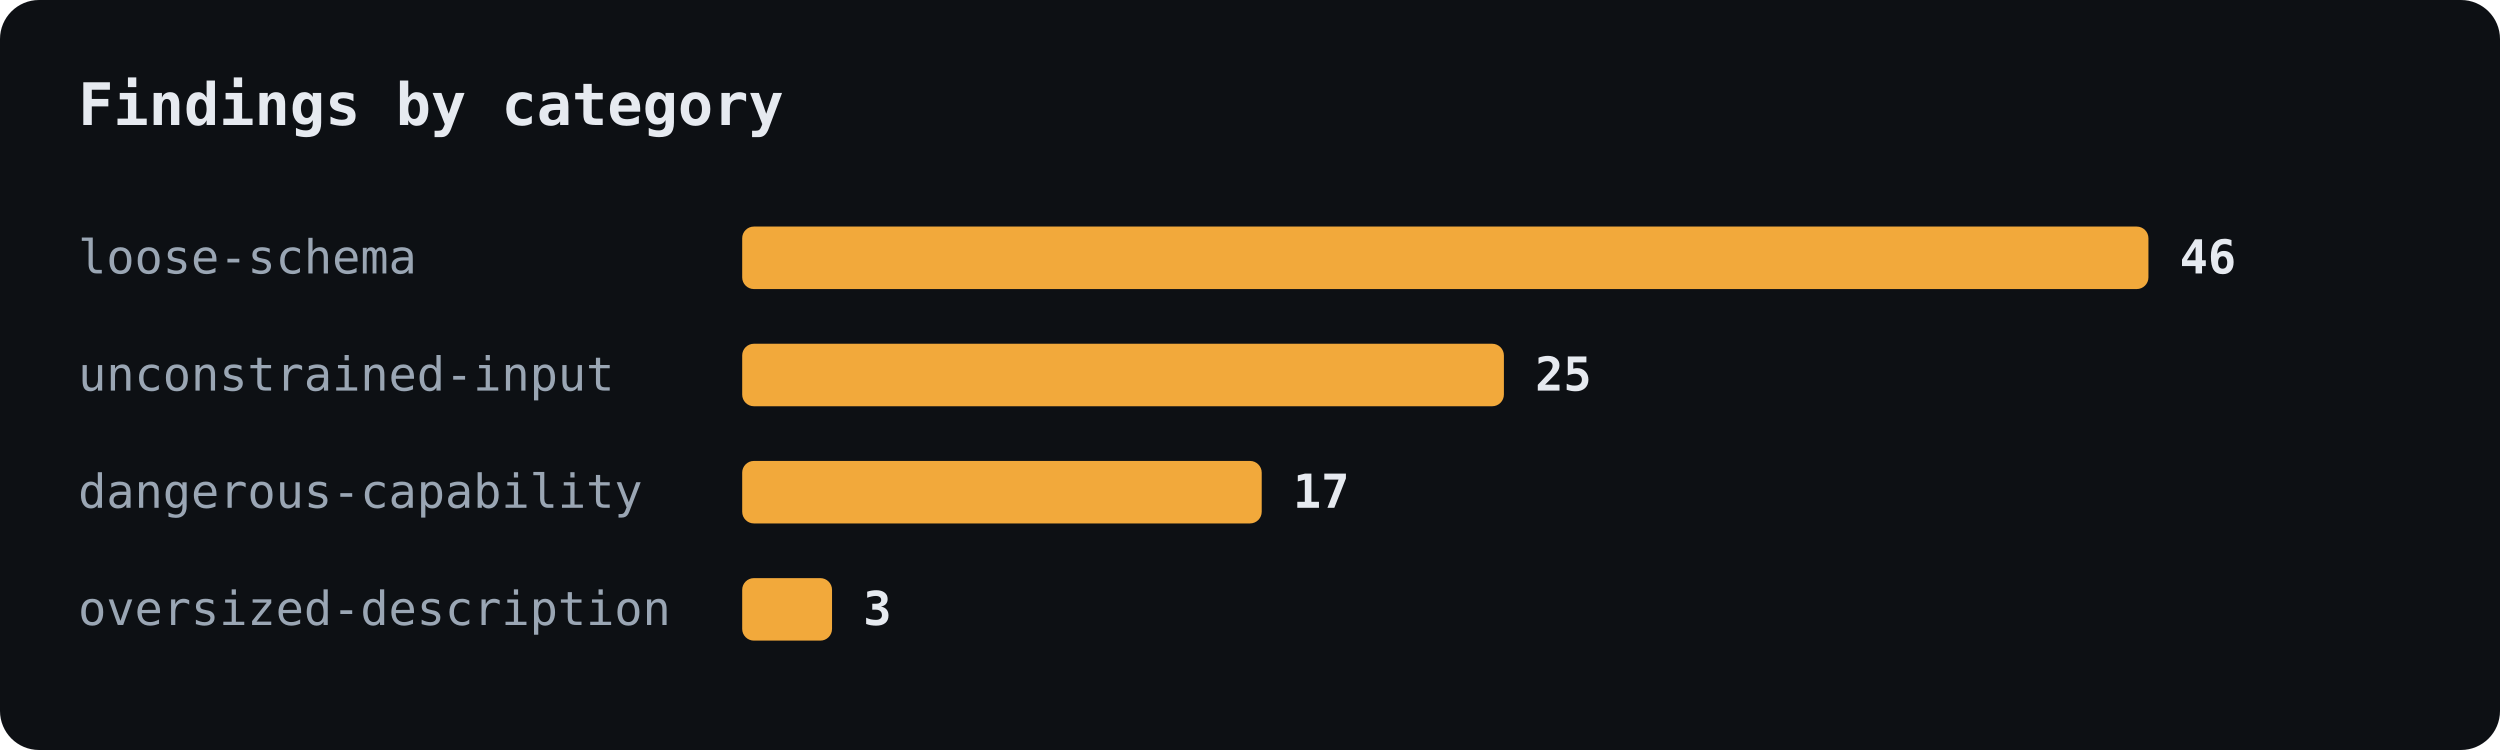
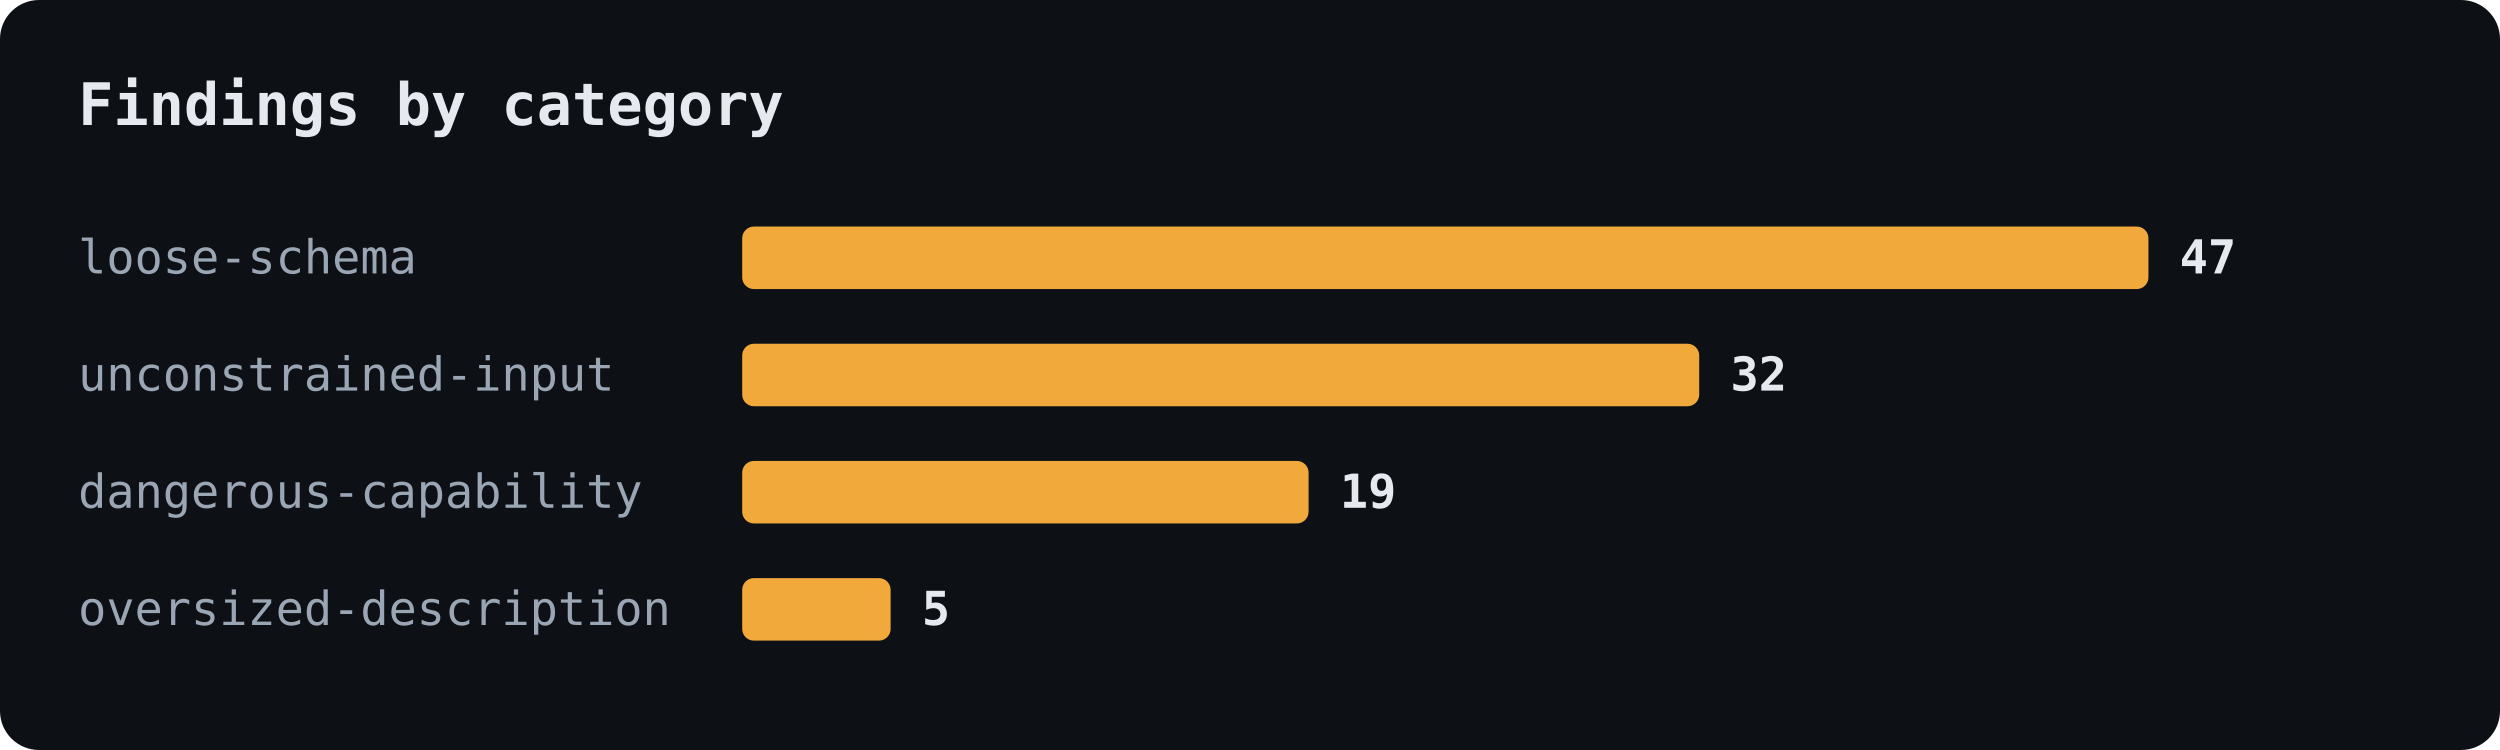
<svg xmlns="http://www.w3.org/2000/svg" width="640" height="192" viewBox="0 0 640 192" font-family="ui-monospace,SFMono-Regular,Menlo,monospace">
  <rect width="640" height="192" rx="10" fill="#0d1014" />
  <text x="20" y="32" fill="#e6eaf0" font-size="15" font-weight="700">Findings by category</text>
  <text x="20" y="70" fill="#9aa6b4" font-size="12">loose-schema</text>
  <rect x="190" y="58" width="360" height="16" rx="3" fill="#f2a93b" />
-   <text x="558" y="70" fill="#e6eaf0" font-size="12" font-weight="600">46</text>
+   <text x="558" y="70" fill="#e6eaf0" font-size="12" font-weight="600">47</text>
  <text x="20" y="100" fill="#9aa6b4" font-size="12">unconstrained-input</text>
-   <rect x="190" y="88" width="195" height="16" rx="3" fill="#f2a93b" />
-   <text x="393" y="100" fill="#e6eaf0" font-size="12" font-weight="600">25</text>
+   <rect x="190" y="88" width="245" height="16" rx="3" fill="#f2a93b" />
+   <text x="443" y="100" fill="#e6eaf0" font-size="12" font-weight="600">32</text>
  <text x="20" y="130" fill="#9aa6b4" font-size="12">dangerous-capability</text>
-   <rect x="190" y="118" width="133" height="16" rx="3" fill="#f2a93b" />
-   <text x="331" y="130" fill="#e6eaf0" font-size="12" font-weight="600">17</text>
+   <rect x="190" y="118" width="145" height="16" rx="3" fill="#f2a93b" />
+   <text x="343" y="130" fill="#e6eaf0" font-size="12" font-weight="600">19</text>
  <text x="20" y="160" fill="#9aa6b4" font-size="12">oversized-description</text>
-   <rect x="190" y="148" width="23" height="16" rx="3" fill="#f2a93b" />
-   <text x="221" y="160" fill="#e6eaf0" font-size="12" font-weight="600">3</text>
+   <rect x="190" y="148" width="38" height="16" rx="3" fill="#f2a93b" />
+   <text x="236" y="160" fill="#e6eaf0" font-size="12" font-weight="600">5</text>
</svg>
